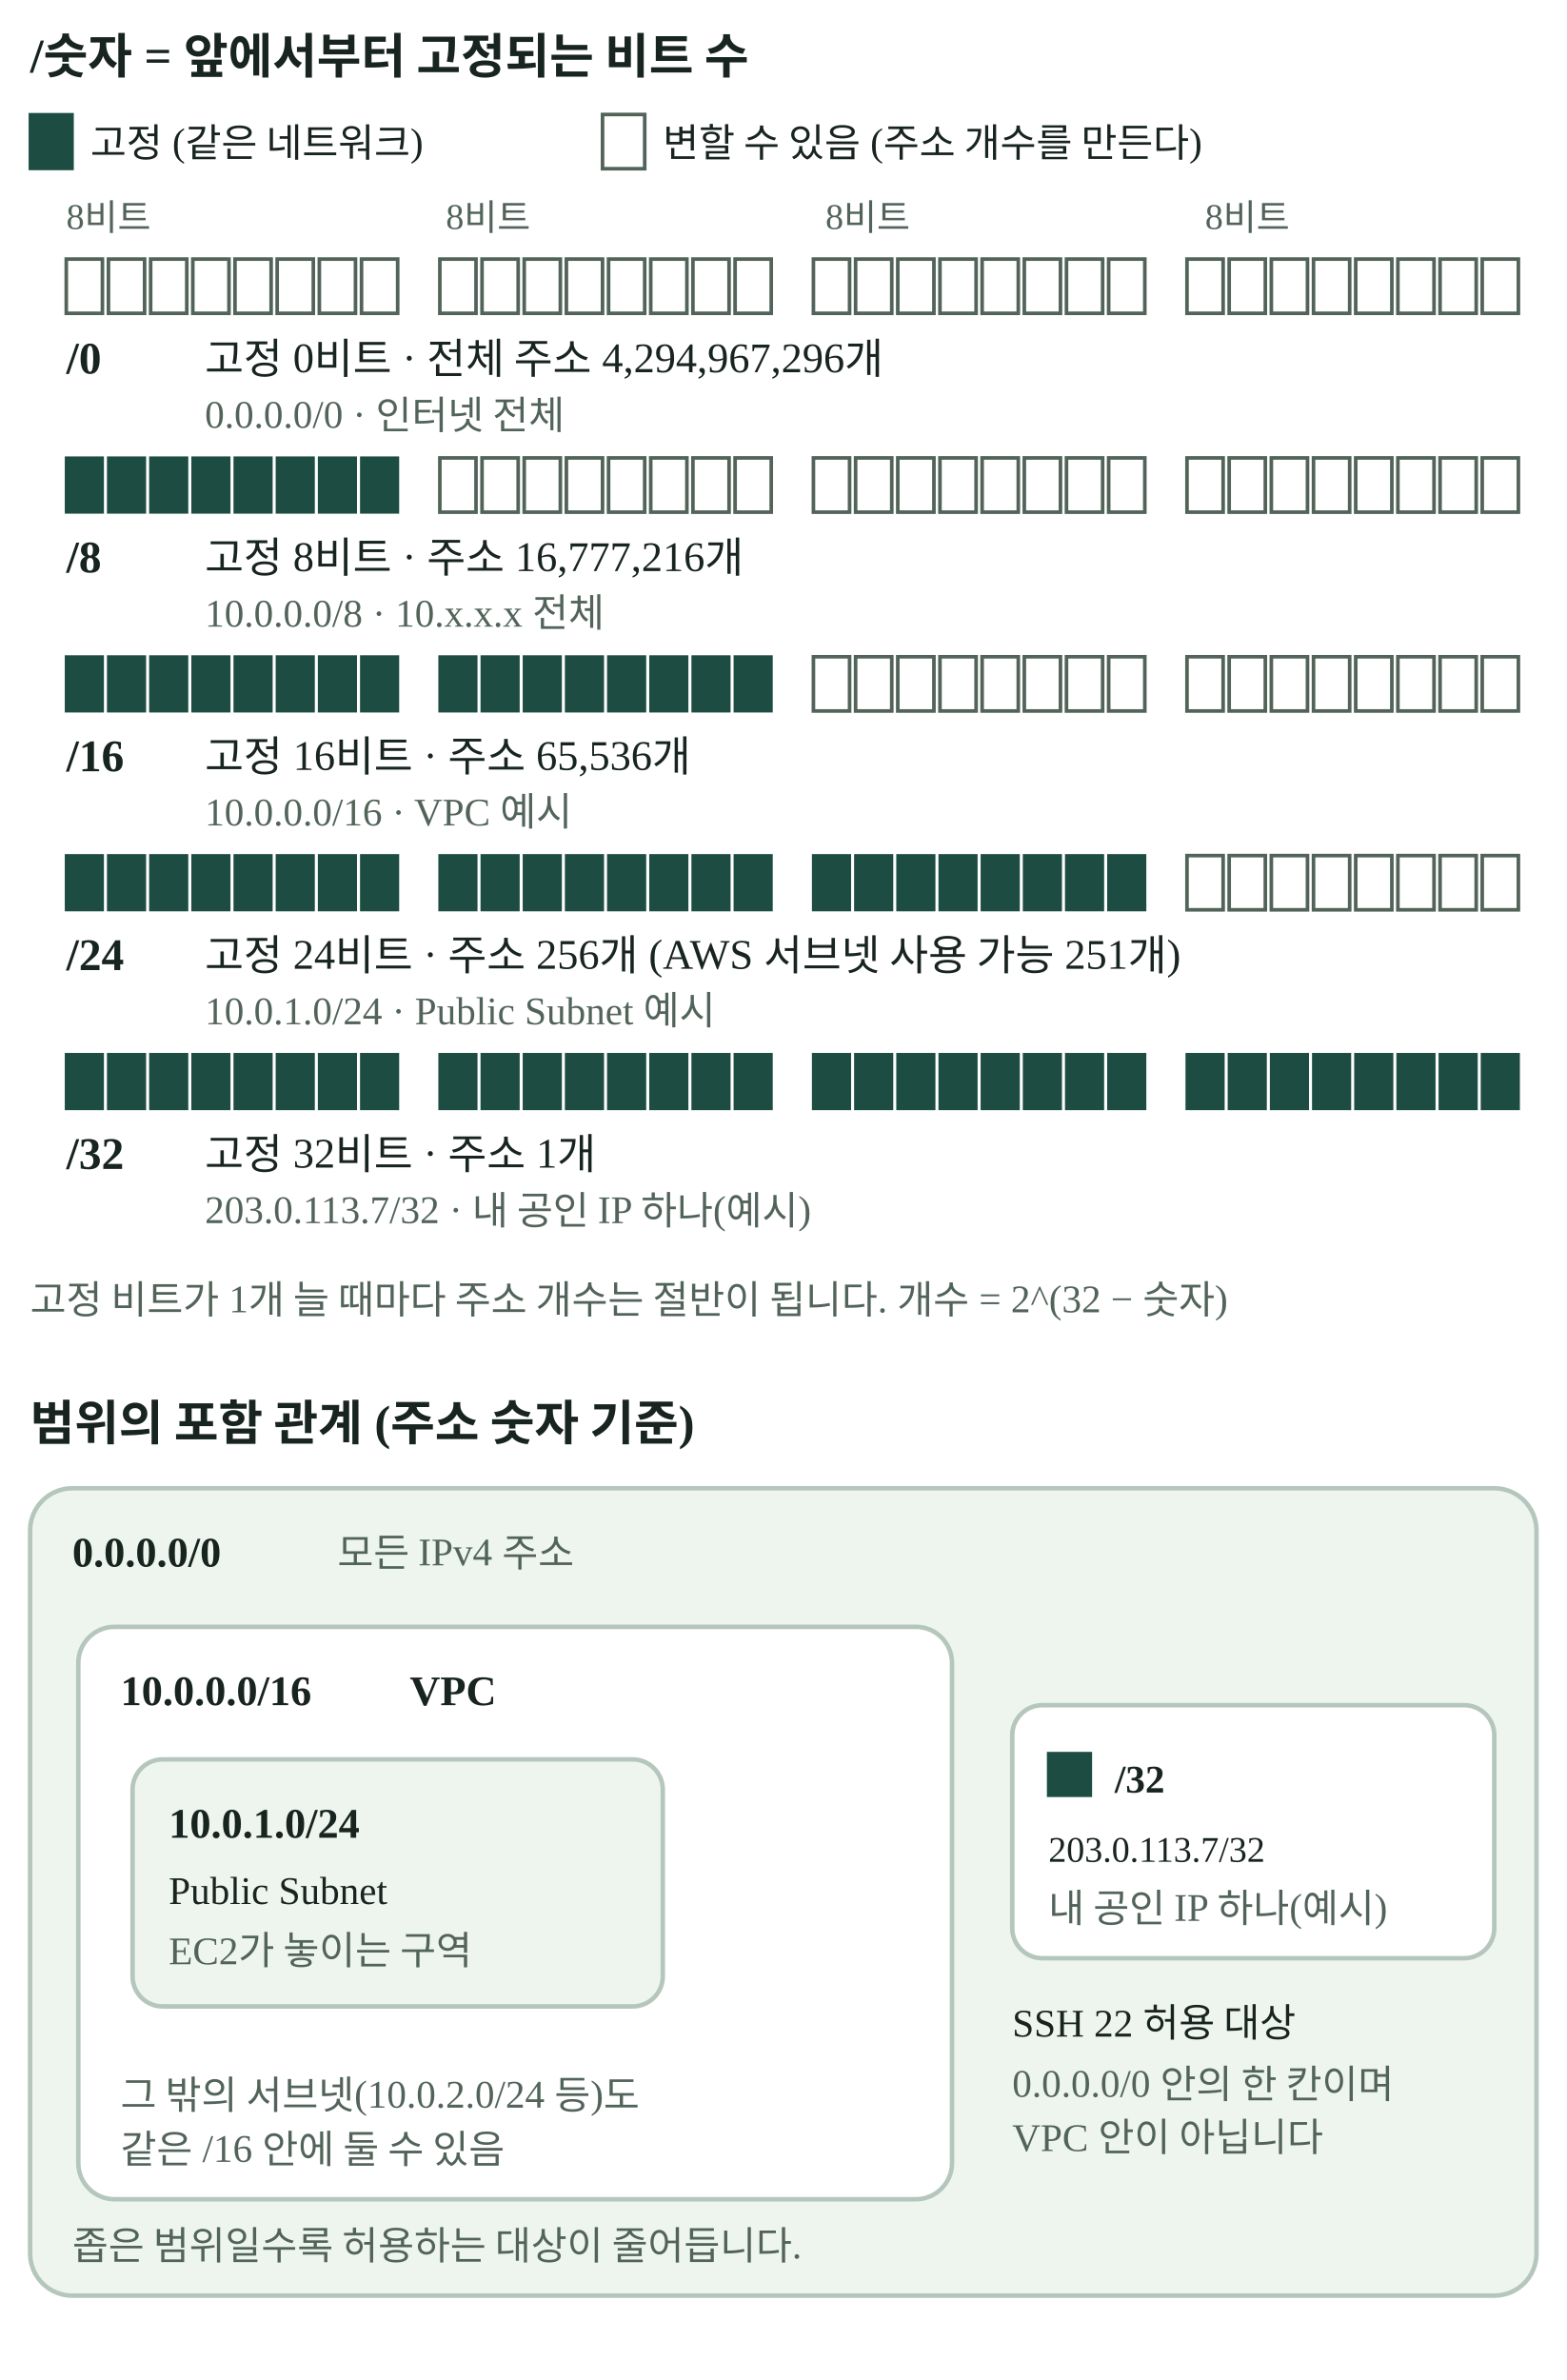
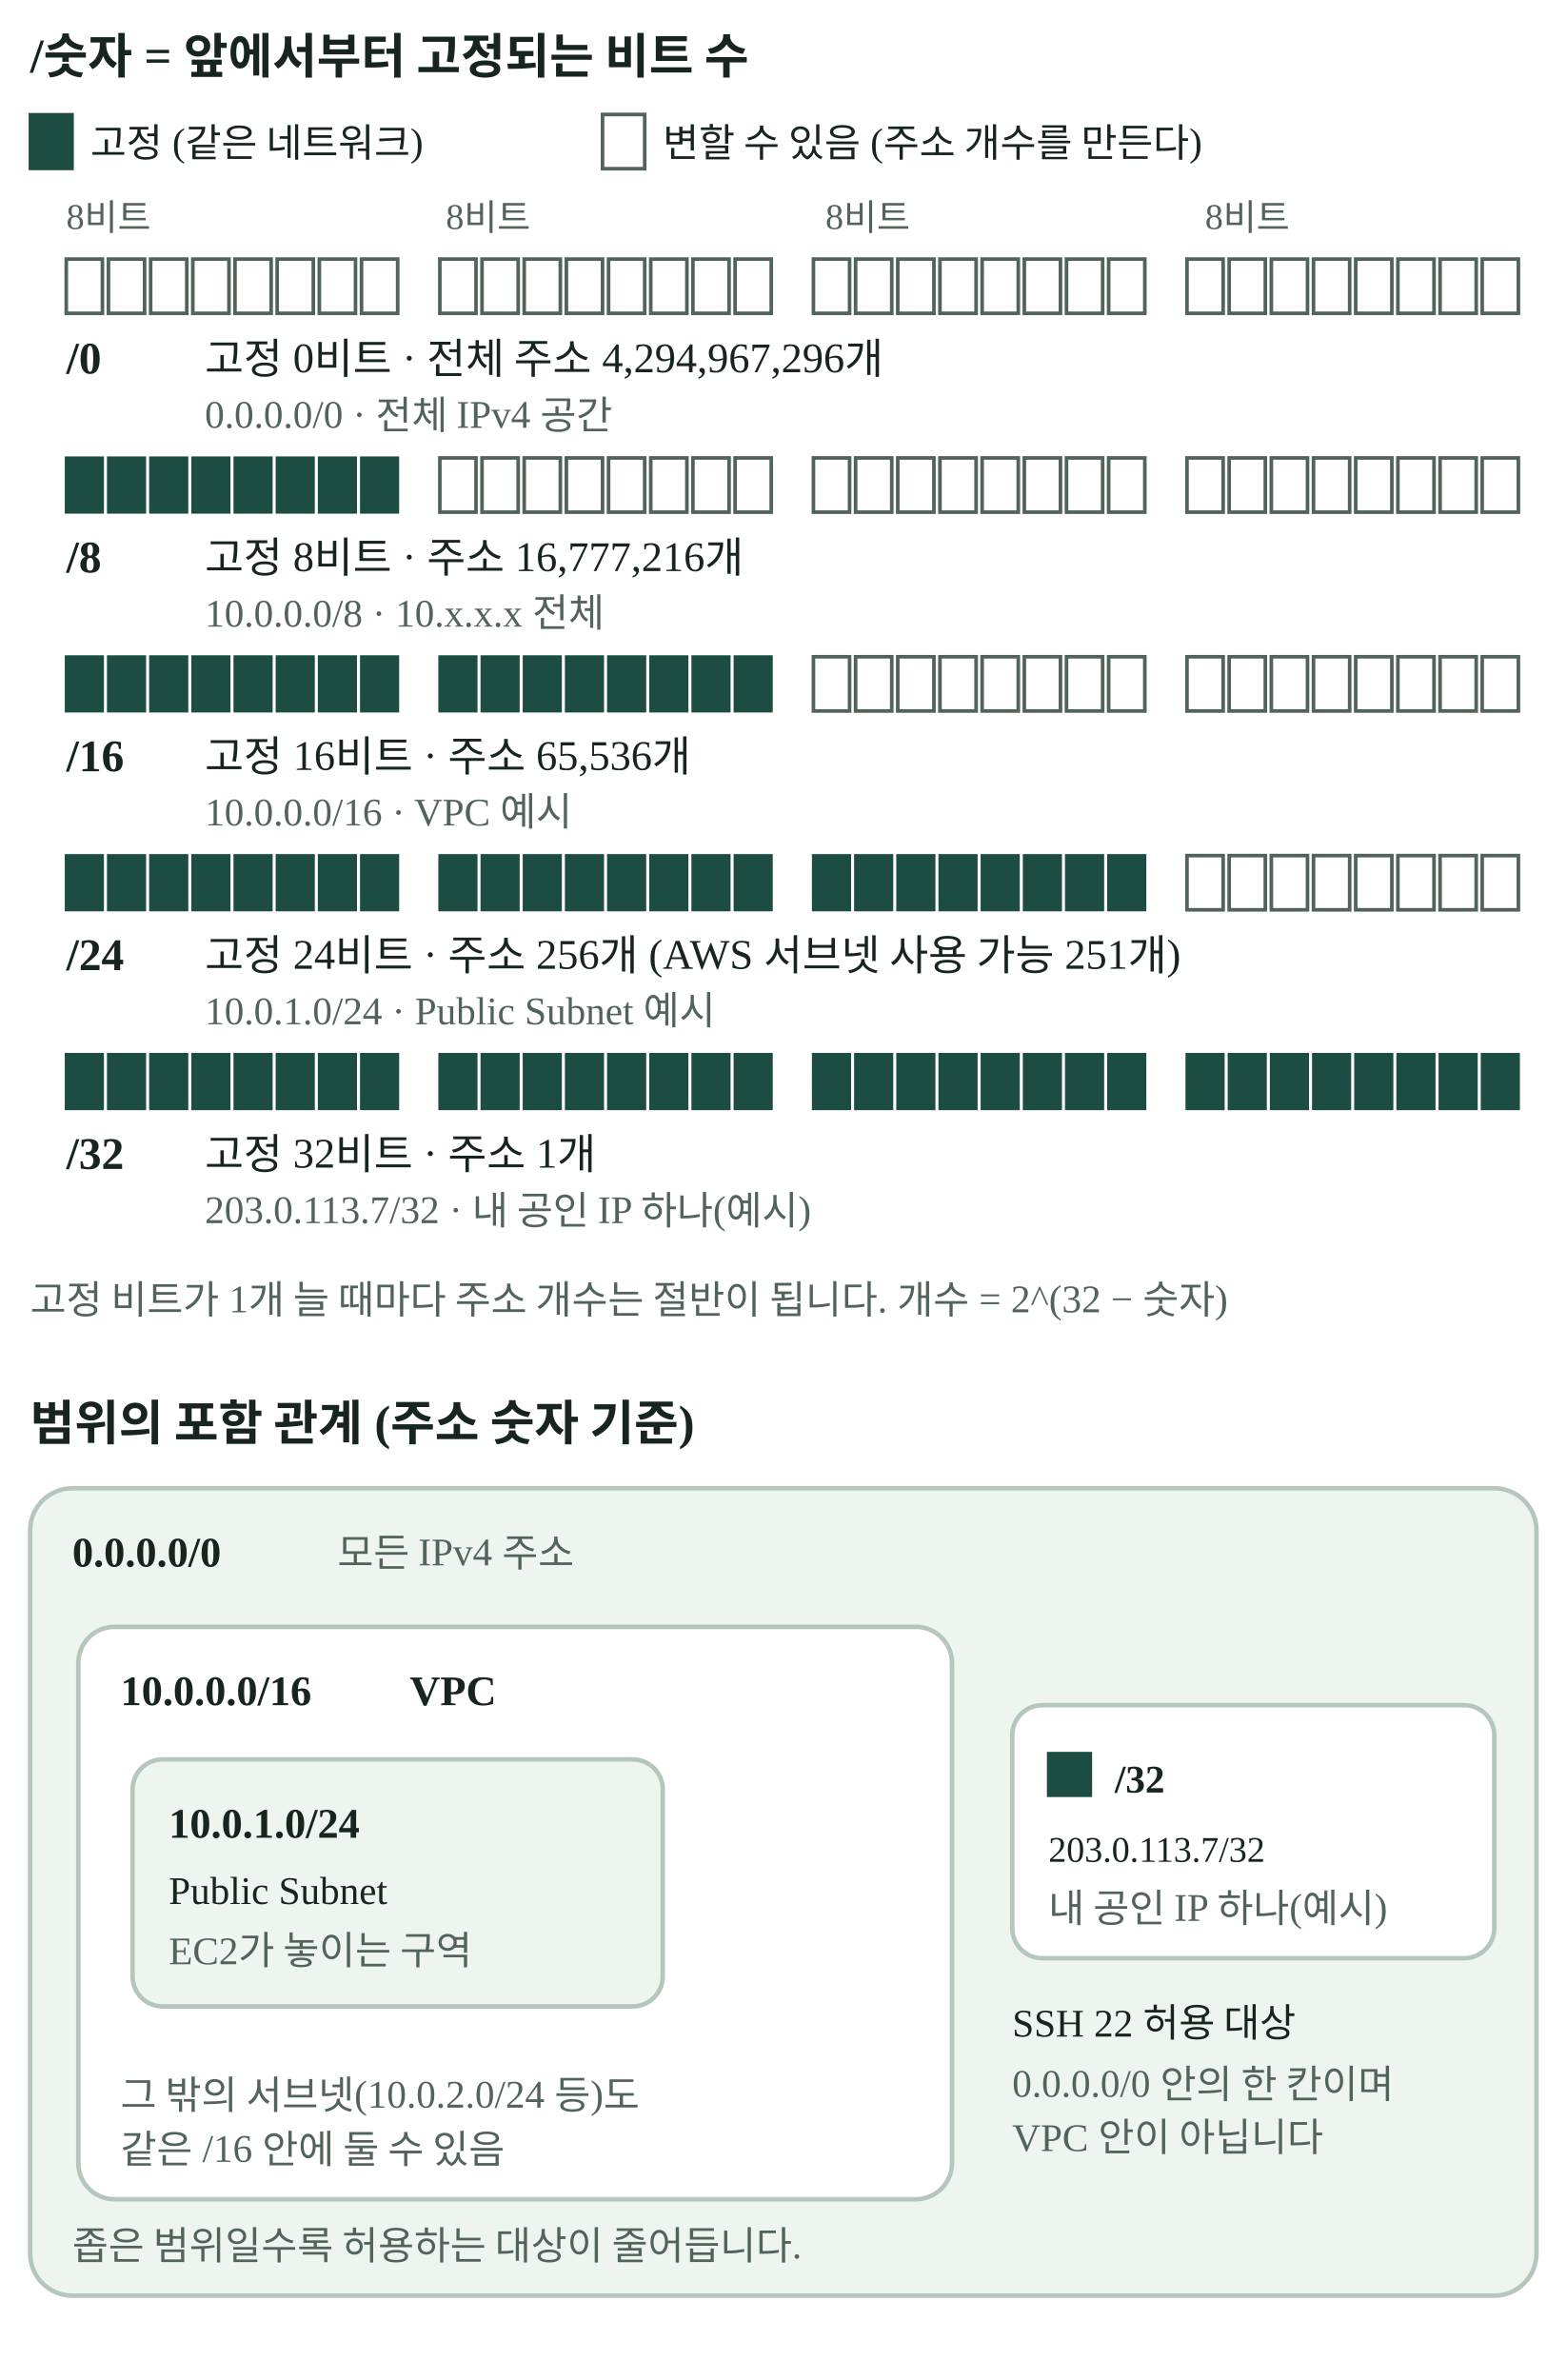
<svg xmlns="http://www.w3.org/2000/svg" viewBox="0 0 520 790" width="520" height="790" role="img" aria-labelledby="cidrTitle cidrDesc" font-family="var(--font-body, 'Pretendard VF', 'Apple SD Gothic Neo', 'Malgun Gothic', 'Noto Sans CJK KR', system-ui, sans-serif)">
  <defs>
    <style>
      .t  { fill: var(--text-primary, #18241f); }
      .s  { fill: var(--text-secondary, #52645a); }
      .m  { font-family: var(--font-mono, ui-monospace, SFMono-Regular, Consolas, 'Liberation Mono', monospace); }
      .b  { font-weight: 700; }
      .raised { fill: var(--surface-raised, #ffffff); stroke: var(--border-strong, #b5c7bd); stroke-width: 1.5; }
      .soft   { fill: var(--surface-soft, #eef5ef); stroke: var(--border-strong, #b5c7bd); stroke-width: 1.5; }
      .fix    { fill: var(--accent-primary, #1d4d42); stroke: var(--accent-primary, #1d4d42); stroke-width: 1; }
      .free   { fill: var(--surface-raised, #ffffff); stroke: var(--text-secondary, #52645a); stroke-width: 1.2; }
    </style>
  </defs>
  <text x="10" y="24" font-size="16" class="t b">/숫자 = 앞에서부터 고정되는 비트 수</text>
  <rect x="10" y="38" width="14" height="18" class="fix" />
  <text x="30" y="52" font-size="13" class="t">고정 (같은 네트워크)</text>
  <rect x="200" y="38" width="14" height="18" class="free" />
  <text x="220" y="52" font-size="13" class="t">변할 수 있음 (주소 개수를 만든다)</text>
  <text x="22" y="76" font-size="12" class="s">8비트</text>
  <text x="148" y="76" font-size="12" class="s">8비트</text>
  <text x="274" y="76" font-size="12" class="s">8비트</text>
  <text x="400" y="76" font-size="12" class="s">8비트</text>
  <rect x="22" y="86" width="12" height="18" class="free" />
  <rect x="36" y="86" width="12" height="18" class="free" />
  <rect x="50" y="86" width="12" height="18" class="free" />
  <rect x="64" y="86" width="12" height="18" class="free" />
  <rect x="78" y="86" width="12" height="18" class="free" />
  <rect x="92" y="86" width="12" height="18" class="free" />
  <rect x="106" y="86" width="12" height="18" class="free" />
  <rect x="120" y="86" width="12" height="18" class="free" />
  <rect x="146" y="86" width="12" height="18" class="free" />
  <rect x="160" y="86" width="12" height="18" class="free" />
  <rect x="174" y="86" width="12" height="18" class="free" />
  <rect x="188" y="86" width="12" height="18" class="free" />
  <rect x="202" y="86" width="12" height="18" class="free" />
  <rect x="216" y="86" width="12" height="18" class="free" />
  <rect x="230" y="86" width="12" height="18" class="free" />
  <rect x="244" y="86" width="12" height="18" class="free" />
  <rect x="270" y="86" width="12" height="18" class="free" />
  <rect x="284" y="86" width="12" height="18" class="free" />
  <rect x="298" y="86" width="12" height="18" class="free" />
  <rect x="312" y="86" width="12" height="18" class="free" />
  <rect x="326" y="86" width="12" height="18" class="free" />
  <rect x="340" y="86" width="12" height="18" class="free" />
  <rect x="354" y="86" width="12" height="18" class="free" />
  <rect x="368" y="86" width="12" height="18" class="free" />
  <rect x="394" y="86" width="12" height="18" class="free" />
  <rect x="408" y="86" width="12" height="18" class="free" />
  <rect x="422" y="86" width="12" height="18" class="free" />
  <rect x="436" y="86" width="12" height="18" class="free" />
  <rect x="450" y="86" width="12" height="18" class="free" />
  <rect x="464" y="86" width="12" height="18" class="free" />
  <rect x="478" y="86" width="12" height="18" class="free" />
  <rect x="492" y="86" width="12" height="18" class="free" />
  <text x="22" y="124" font-size="15" class="t b">/0</text>
  <text x="68" y="124" font-size="14" class="t">고정 0비트 · 전체 주소 4,294,967,296개</text>
-   <text x="68" y="142" font-size="13" class="s m">0.0.0.0/0 · 인터넷 전체</text>
+   <text x="68" y="142" font-size="13" class="s m">0.0.0.0/0 · 전체 IPv4 공간</text>
  <rect x="22" y="152" width="12" height="18" class="fix" />
  <rect x="36" y="152" width="12" height="18" class="fix" />
  <rect x="50" y="152" width="12" height="18" class="fix" />
  <rect x="64" y="152" width="12" height="18" class="fix" />
  <rect x="78" y="152" width="12" height="18" class="fix" />
  <rect x="92" y="152" width="12" height="18" class="fix" />
  <rect x="106" y="152" width="12" height="18" class="fix" />
  <rect x="120" y="152" width="12" height="18" class="fix" />
  <rect x="146" y="152" width="12" height="18" class="free" />
  <rect x="160" y="152" width="12" height="18" class="free" />
  <rect x="174" y="152" width="12" height="18" class="free" />
  <rect x="188" y="152" width="12" height="18" class="free" />
  <rect x="202" y="152" width="12" height="18" class="free" />
  <rect x="216" y="152" width="12" height="18" class="free" />
  <rect x="230" y="152" width="12" height="18" class="free" />
  <rect x="244" y="152" width="12" height="18" class="free" />
  <rect x="270" y="152" width="12" height="18" class="free" />
  <rect x="284" y="152" width="12" height="18" class="free" />
  <rect x="298" y="152" width="12" height="18" class="free" />
  <rect x="312" y="152" width="12" height="18" class="free" />
  <rect x="326" y="152" width="12" height="18" class="free" />
  <rect x="340" y="152" width="12" height="18" class="free" />
  <rect x="354" y="152" width="12" height="18" class="free" />
  <rect x="368" y="152" width="12" height="18" class="free" />
  <rect x="394" y="152" width="12" height="18" class="free" />
  <rect x="408" y="152" width="12" height="18" class="free" />
  <rect x="422" y="152" width="12" height="18" class="free" />
  <rect x="436" y="152" width="12" height="18" class="free" />
  <rect x="450" y="152" width="12" height="18" class="free" />
  <rect x="464" y="152" width="12" height="18" class="free" />
  <rect x="478" y="152" width="12" height="18" class="free" />
  <rect x="492" y="152" width="12" height="18" class="free" />
  <text x="22" y="190" font-size="15" class="t b">/8</text>
  <text x="68" y="190" font-size="14" class="t">고정 8비트 · 주소 16,777,216개</text>
  <text x="68" y="208" font-size="13" class="s m">10.0.0.0/8 · 10.x.x.x 전체</text>
  <rect x="22" y="218" width="12" height="18" class="fix" />
  <rect x="36" y="218" width="12" height="18" class="fix" />
  <rect x="50" y="218" width="12" height="18" class="fix" />
  <rect x="64" y="218" width="12" height="18" class="fix" />
  <rect x="78" y="218" width="12" height="18" class="fix" />
  <rect x="92" y="218" width="12" height="18" class="fix" />
  <rect x="106" y="218" width="12" height="18" class="fix" />
  <rect x="120" y="218" width="12" height="18" class="fix" />
  <rect x="146" y="218" width="12" height="18" class="fix" />
  <rect x="160" y="218" width="12" height="18" class="fix" />
  <rect x="174" y="218" width="12" height="18" class="fix" />
  <rect x="188" y="218" width="12" height="18" class="fix" />
  <rect x="202" y="218" width="12" height="18" class="fix" />
  <rect x="216" y="218" width="12" height="18" class="fix" />
  <rect x="230" y="218" width="12" height="18" class="fix" />
  <rect x="244" y="218" width="12" height="18" class="fix" />
  <rect x="270" y="218" width="12" height="18" class="free" />
  <rect x="284" y="218" width="12" height="18" class="free" />
  <rect x="298" y="218" width="12" height="18" class="free" />
  <rect x="312" y="218" width="12" height="18" class="free" />
  <rect x="326" y="218" width="12" height="18" class="free" />
  <rect x="340" y="218" width="12" height="18" class="free" />
  <rect x="354" y="218" width="12" height="18" class="free" />
  <rect x="368" y="218" width="12" height="18" class="free" />
  <rect x="394" y="218" width="12" height="18" class="free" />
  <rect x="408" y="218" width="12" height="18" class="free" />
  <rect x="422" y="218" width="12" height="18" class="free" />
  <rect x="436" y="218" width="12" height="18" class="free" />
  <rect x="450" y="218" width="12" height="18" class="free" />
  <rect x="464" y="218" width="12" height="18" class="free" />
  <rect x="478" y="218" width="12" height="18" class="free" />
  <rect x="492" y="218" width="12" height="18" class="free" />
  <text x="22" y="256" font-size="15" class="t b">/16</text>
  <text x="68" y="256" font-size="14" class="t">고정 16비트 · 주소 65,536개</text>
  <text x="68" y="274" font-size="13" class="s m">10.0.0.0/16 · VPC 예시</text>
  <rect x="22" y="284" width="12" height="18" class="fix" />
  <rect x="36" y="284" width="12" height="18" class="fix" />
  <rect x="50" y="284" width="12" height="18" class="fix" />
  <rect x="64" y="284" width="12" height="18" class="fix" />
  <rect x="78" y="284" width="12" height="18" class="fix" />
  <rect x="92" y="284" width="12" height="18" class="fix" />
  <rect x="106" y="284" width="12" height="18" class="fix" />
  <rect x="120" y="284" width="12" height="18" class="fix" />
  <rect x="146" y="284" width="12" height="18" class="fix" />
  <rect x="160" y="284" width="12" height="18" class="fix" />
  <rect x="174" y="284" width="12" height="18" class="fix" />
  <rect x="188" y="284" width="12" height="18" class="fix" />
  <rect x="202" y="284" width="12" height="18" class="fix" />
  <rect x="216" y="284" width="12" height="18" class="fix" />
  <rect x="230" y="284" width="12" height="18" class="fix" />
  <rect x="244" y="284" width="12" height="18" class="fix" />
  <rect x="270" y="284" width="12" height="18" class="fix" />
  <rect x="284" y="284" width="12" height="18" class="fix" />
  <rect x="298" y="284" width="12" height="18" class="fix" />
  <rect x="312" y="284" width="12" height="18" class="fix" />
  <rect x="326" y="284" width="12" height="18" class="fix" />
  <rect x="340" y="284" width="12" height="18" class="fix" />
  <rect x="354" y="284" width="12" height="18" class="fix" />
  <rect x="368" y="284" width="12" height="18" class="fix" />
  <rect x="394" y="284" width="12" height="18" class="free" />
  <rect x="408" y="284" width="12" height="18" class="free" />
  <rect x="422" y="284" width="12" height="18" class="free" />
  <rect x="436" y="284" width="12" height="18" class="free" />
  <rect x="450" y="284" width="12" height="18" class="free" />
  <rect x="464" y="284" width="12" height="18" class="free" />
  <rect x="478" y="284" width="12" height="18" class="free" />
  <rect x="492" y="284" width="12" height="18" class="free" />
  <text x="22" y="322" font-size="15" class="t b">/24</text>
  <text x="68" y="322" font-size="14" class="t">고정 24비트 · 주소 256개 (AWS 서브넷 사용 가능 251개)</text>
  <text x="68" y="340" font-size="13" class="s m">10.0.1.0/24 · Public Subnet 예시</text>
  <rect x="22" y="350" width="12" height="18" class="fix" />
  <rect x="36" y="350" width="12" height="18" class="fix" />
  <rect x="50" y="350" width="12" height="18" class="fix" />
  <rect x="64" y="350" width="12" height="18" class="fix" />
  <rect x="78" y="350" width="12" height="18" class="fix" />
  <rect x="92" y="350" width="12" height="18" class="fix" />
  <rect x="106" y="350" width="12" height="18" class="fix" />
  <rect x="120" y="350" width="12" height="18" class="fix" />
  <rect x="146" y="350" width="12" height="18" class="fix" />
  <rect x="160" y="350" width="12" height="18" class="fix" />
  <rect x="174" y="350" width="12" height="18" class="fix" />
  <rect x="188" y="350" width="12" height="18" class="fix" />
  <rect x="202" y="350" width="12" height="18" class="fix" />
  <rect x="216" y="350" width="12" height="18" class="fix" />
  <rect x="230" y="350" width="12" height="18" class="fix" />
  <rect x="244" y="350" width="12" height="18" class="fix" />
  <rect x="270" y="350" width="12" height="18" class="fix" />
  <rect x="284" y="350" width="12" height="18" class="fix" />
  <rect x="298" y="350" width="12" height="18" class="fix" />
  <rect x="312" y="350" width="12" height="18" class="fix" />
  <rect x="326" y="350" width="12" height="18" class="fix" />
  <rect x="340" y="350" width="12" height="18" class="fix" />
  <rect x="354" y="350" width="12" height="18" class="fix" />
  <rect x="368" y="350" width="12" height="18" class="fix" />
  <rect x="394" y="350" width="12" height="18" class="fix" />
  <rect x="408" y="350" width="12" height="18" class="fix" />
  <rect x="422" y="350" width="12" height="18" class="fix" />
  <rect x="436" y="350" width="12" height="18" class="fix" />
  <rect x="450" y="350" width="12" height="18" class="fix" />
  <rect x="464" y="350" width="12" height="18" class="fix" />
  <rect x="478" y="350" width="12" height="18" class="fix" />
  <rect x="492" y="350" width="12" height="18" class="fix" />
  <text x="22" y="388" font-size="15" class="t b">/32</text>
  <text x="68" y="388" font-size="14" class="t">고정 32비트 · 주소 1개</text>
  <text x="68" y="406" font-size="13" class="s m">203.0.113.7/32 · 내 공인 IP 하나(예시)</text>
  <text x="10" y="436" font-size="13" class="s">고정 비트가 1개 늘 때마다 주소 개수는 절반이 됩니다. 개수 = 2^(32 − 숫자)</text>
  <text x="10" y="478" font-size="16" class="t b">범위의 포함 관계 (주소 숫자 기준)</text>
  <rect x="10" y="494" width="500" height="268" rx="14" class="soft" />
  <text x="24" y="520" font-size="14" class="t b m">0.0.0.0/0</text>
  <text x="112" y="520" font-size="13" class="s">모든 IPv4 주소</text>
  <rect x="26" y="540" width="290" height="190" rx="12" class="raised" stroke="var(--accent-primary, #1d4d42)" stroke-width="2.5" />
  <text x="40" y="566" font-size="14" class="t b m">10.0.0.0/16</text>
  <text x="136" y="566" font-size="14" class="t b">VPC</text>
  <rect x="44" y="584" width="176" height="82" rx="10" class="soft" stroke="var(--accent-primary, #1d4d42)" stroke-width="2" />
  <text x="56" y="610" font-size="14" class="t b m">10.0.1.0/24</text>
  <text x="56" y="632" font-size="13" class="t">Public Subnet</text>
  <text x="56" y="652" font-size="13" class="s">EC2가 놓이는 구역</text>
  <text x="40" y="700" font-size="13" class="s">그 밖의 서브넷(10.0.2.0/24 등)도</text>
  <text x="40" y="718" font-size="13" class="s">같은 /16 안에 둘 수 있음</text>
  <rect x="336" y="566" width="160" height="84" rx="10" class="raised" stroke="var(--text-primary, #18241f)" stroke-width="2" />
  <rect x="348" y="582" width="14" height="14" class="fix" />
  <text x="370" y="595" font-size="13" class="t b m">/32</text>
  <text x="348" y="618" font-size="12" class="t m">203.0.113.7/32</text>
  <text x="348" y="638" font-size="13" class="s">내 공인 IP 하나(예시)</text>
  <text x="336" y="676" font-size="13" class="t">SSH 22 허용 대상</text>
  <text x="336" y="696" font-size="13" class="s">0.0.0.0/0 안의 한 칸이며</text>
  <text x="336" y="714" font-size="13" class="s">VPC 안이 아닙니다</text>
  <text x="24" y="750" font-size="13" class="s">좁은 범위일수록 허용하는 대상이 줄어듭니다.</text>
</svg>
